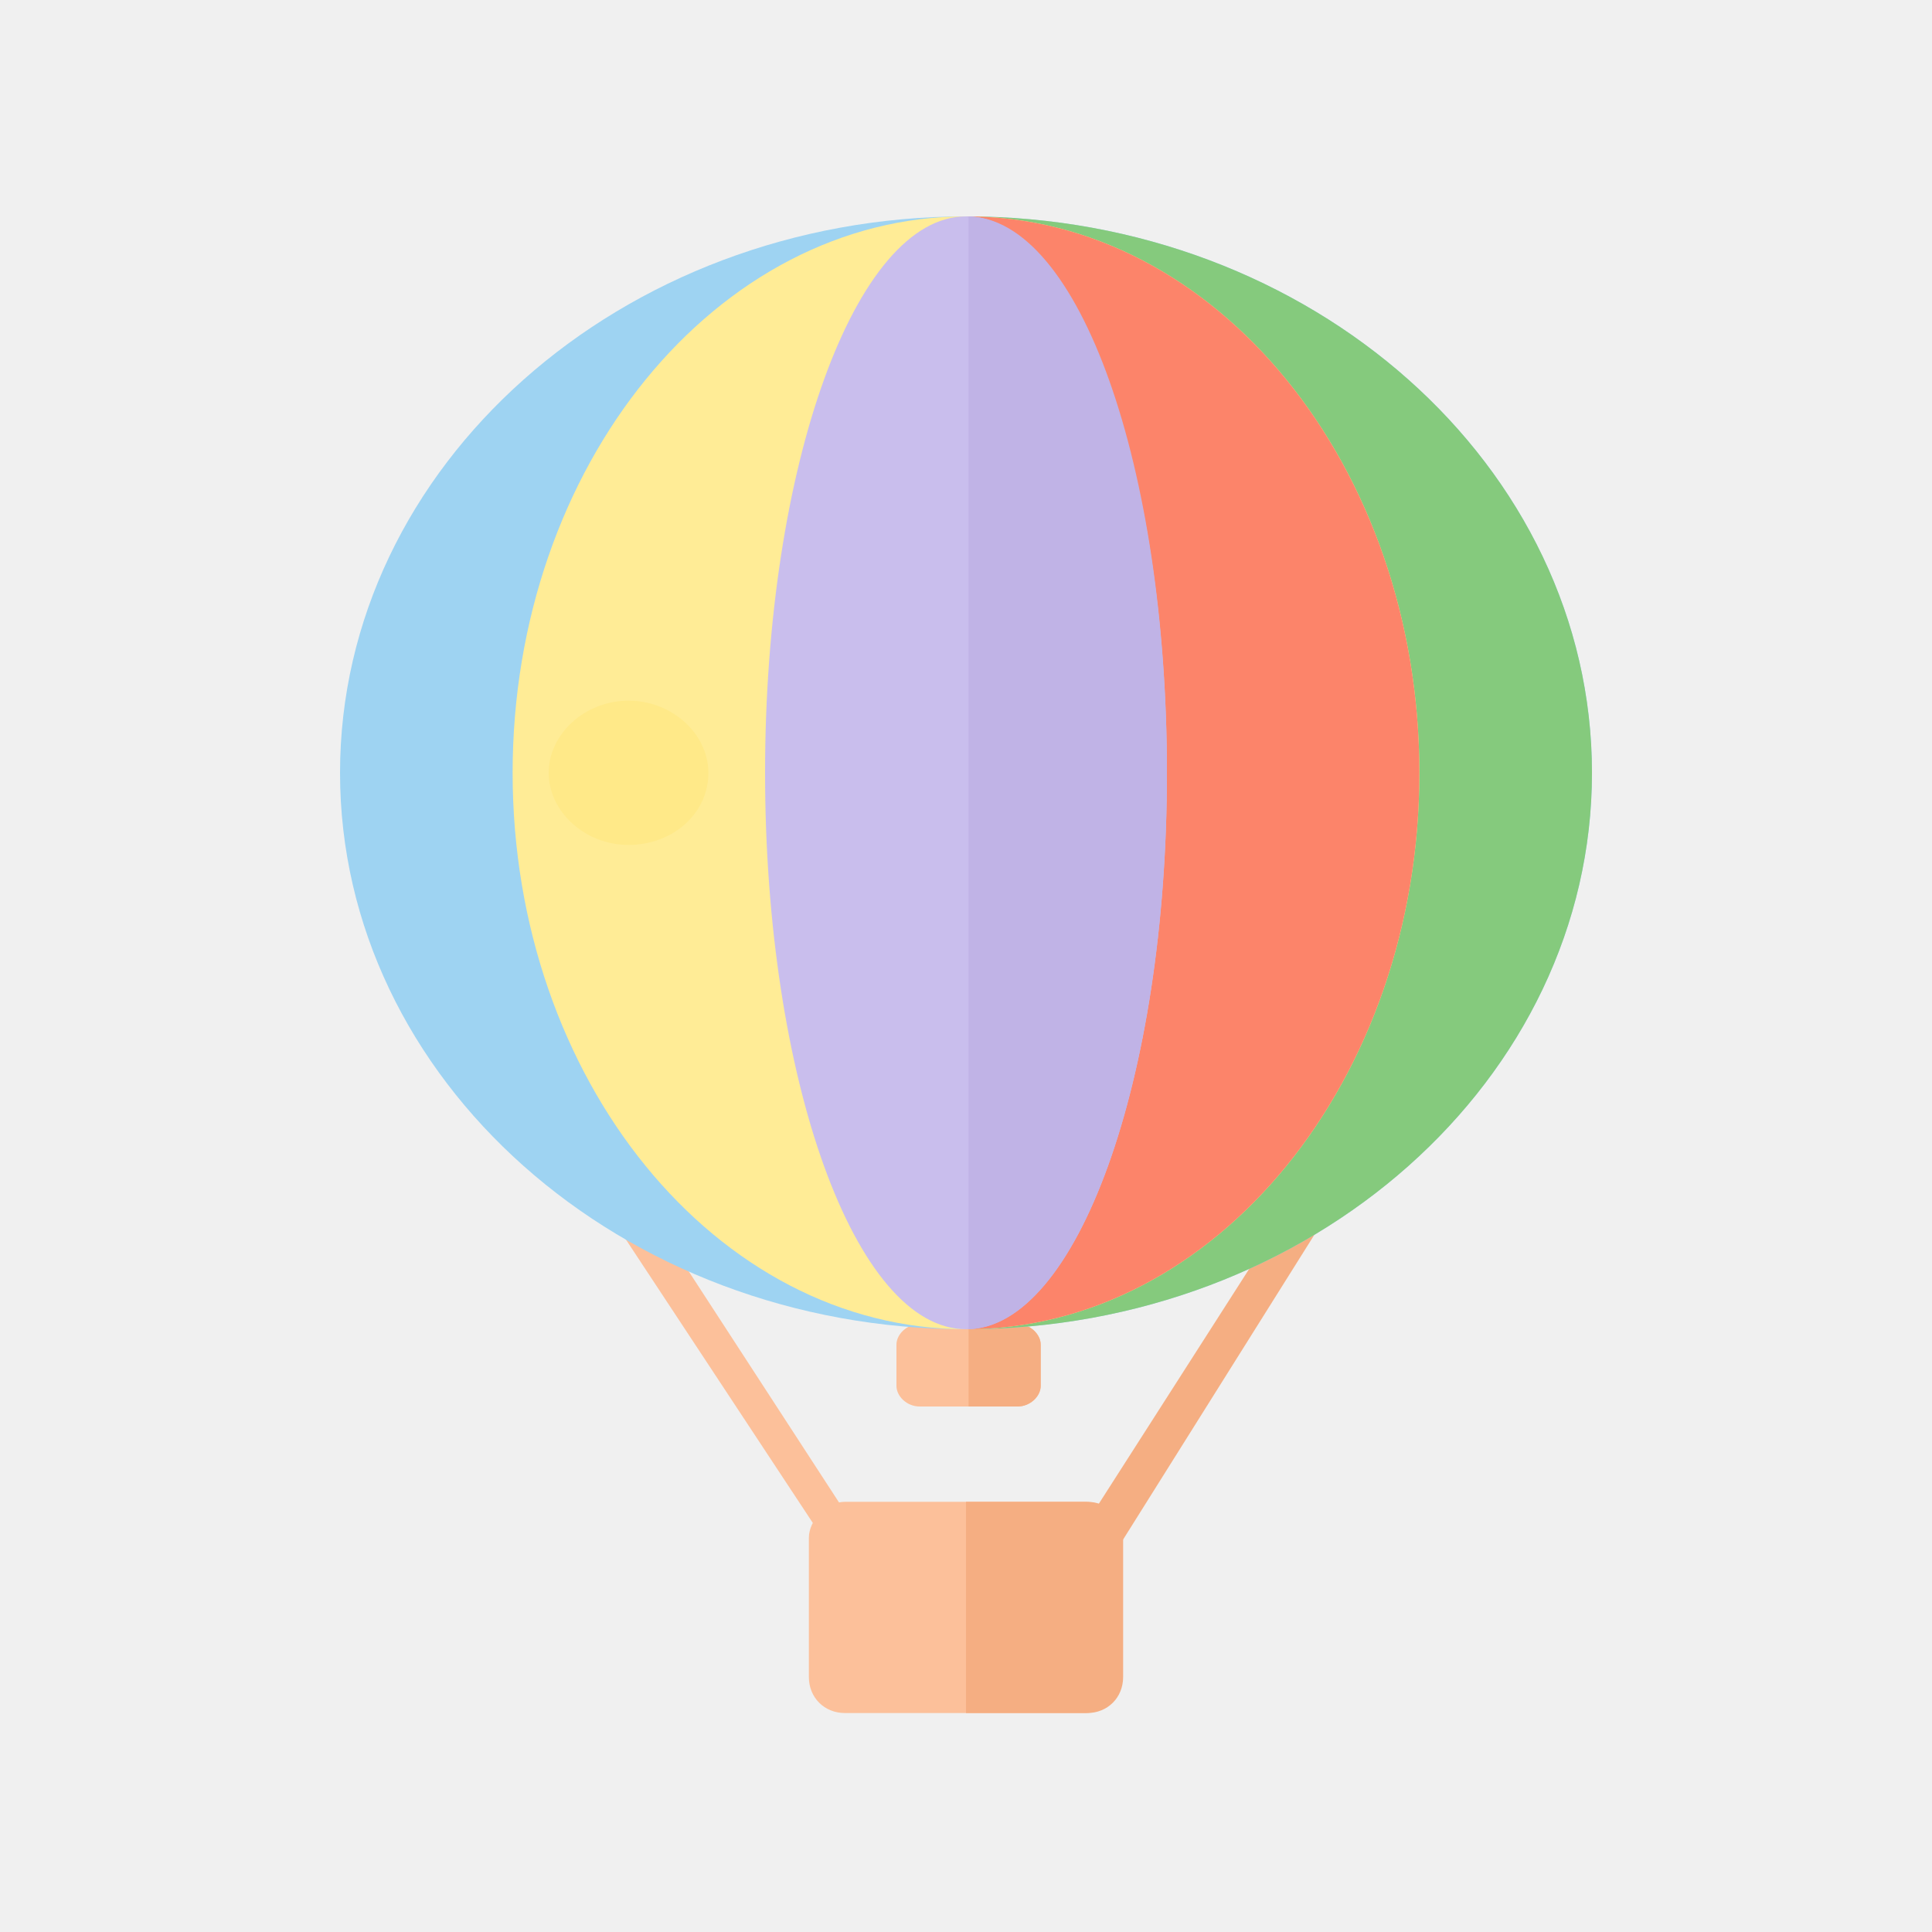
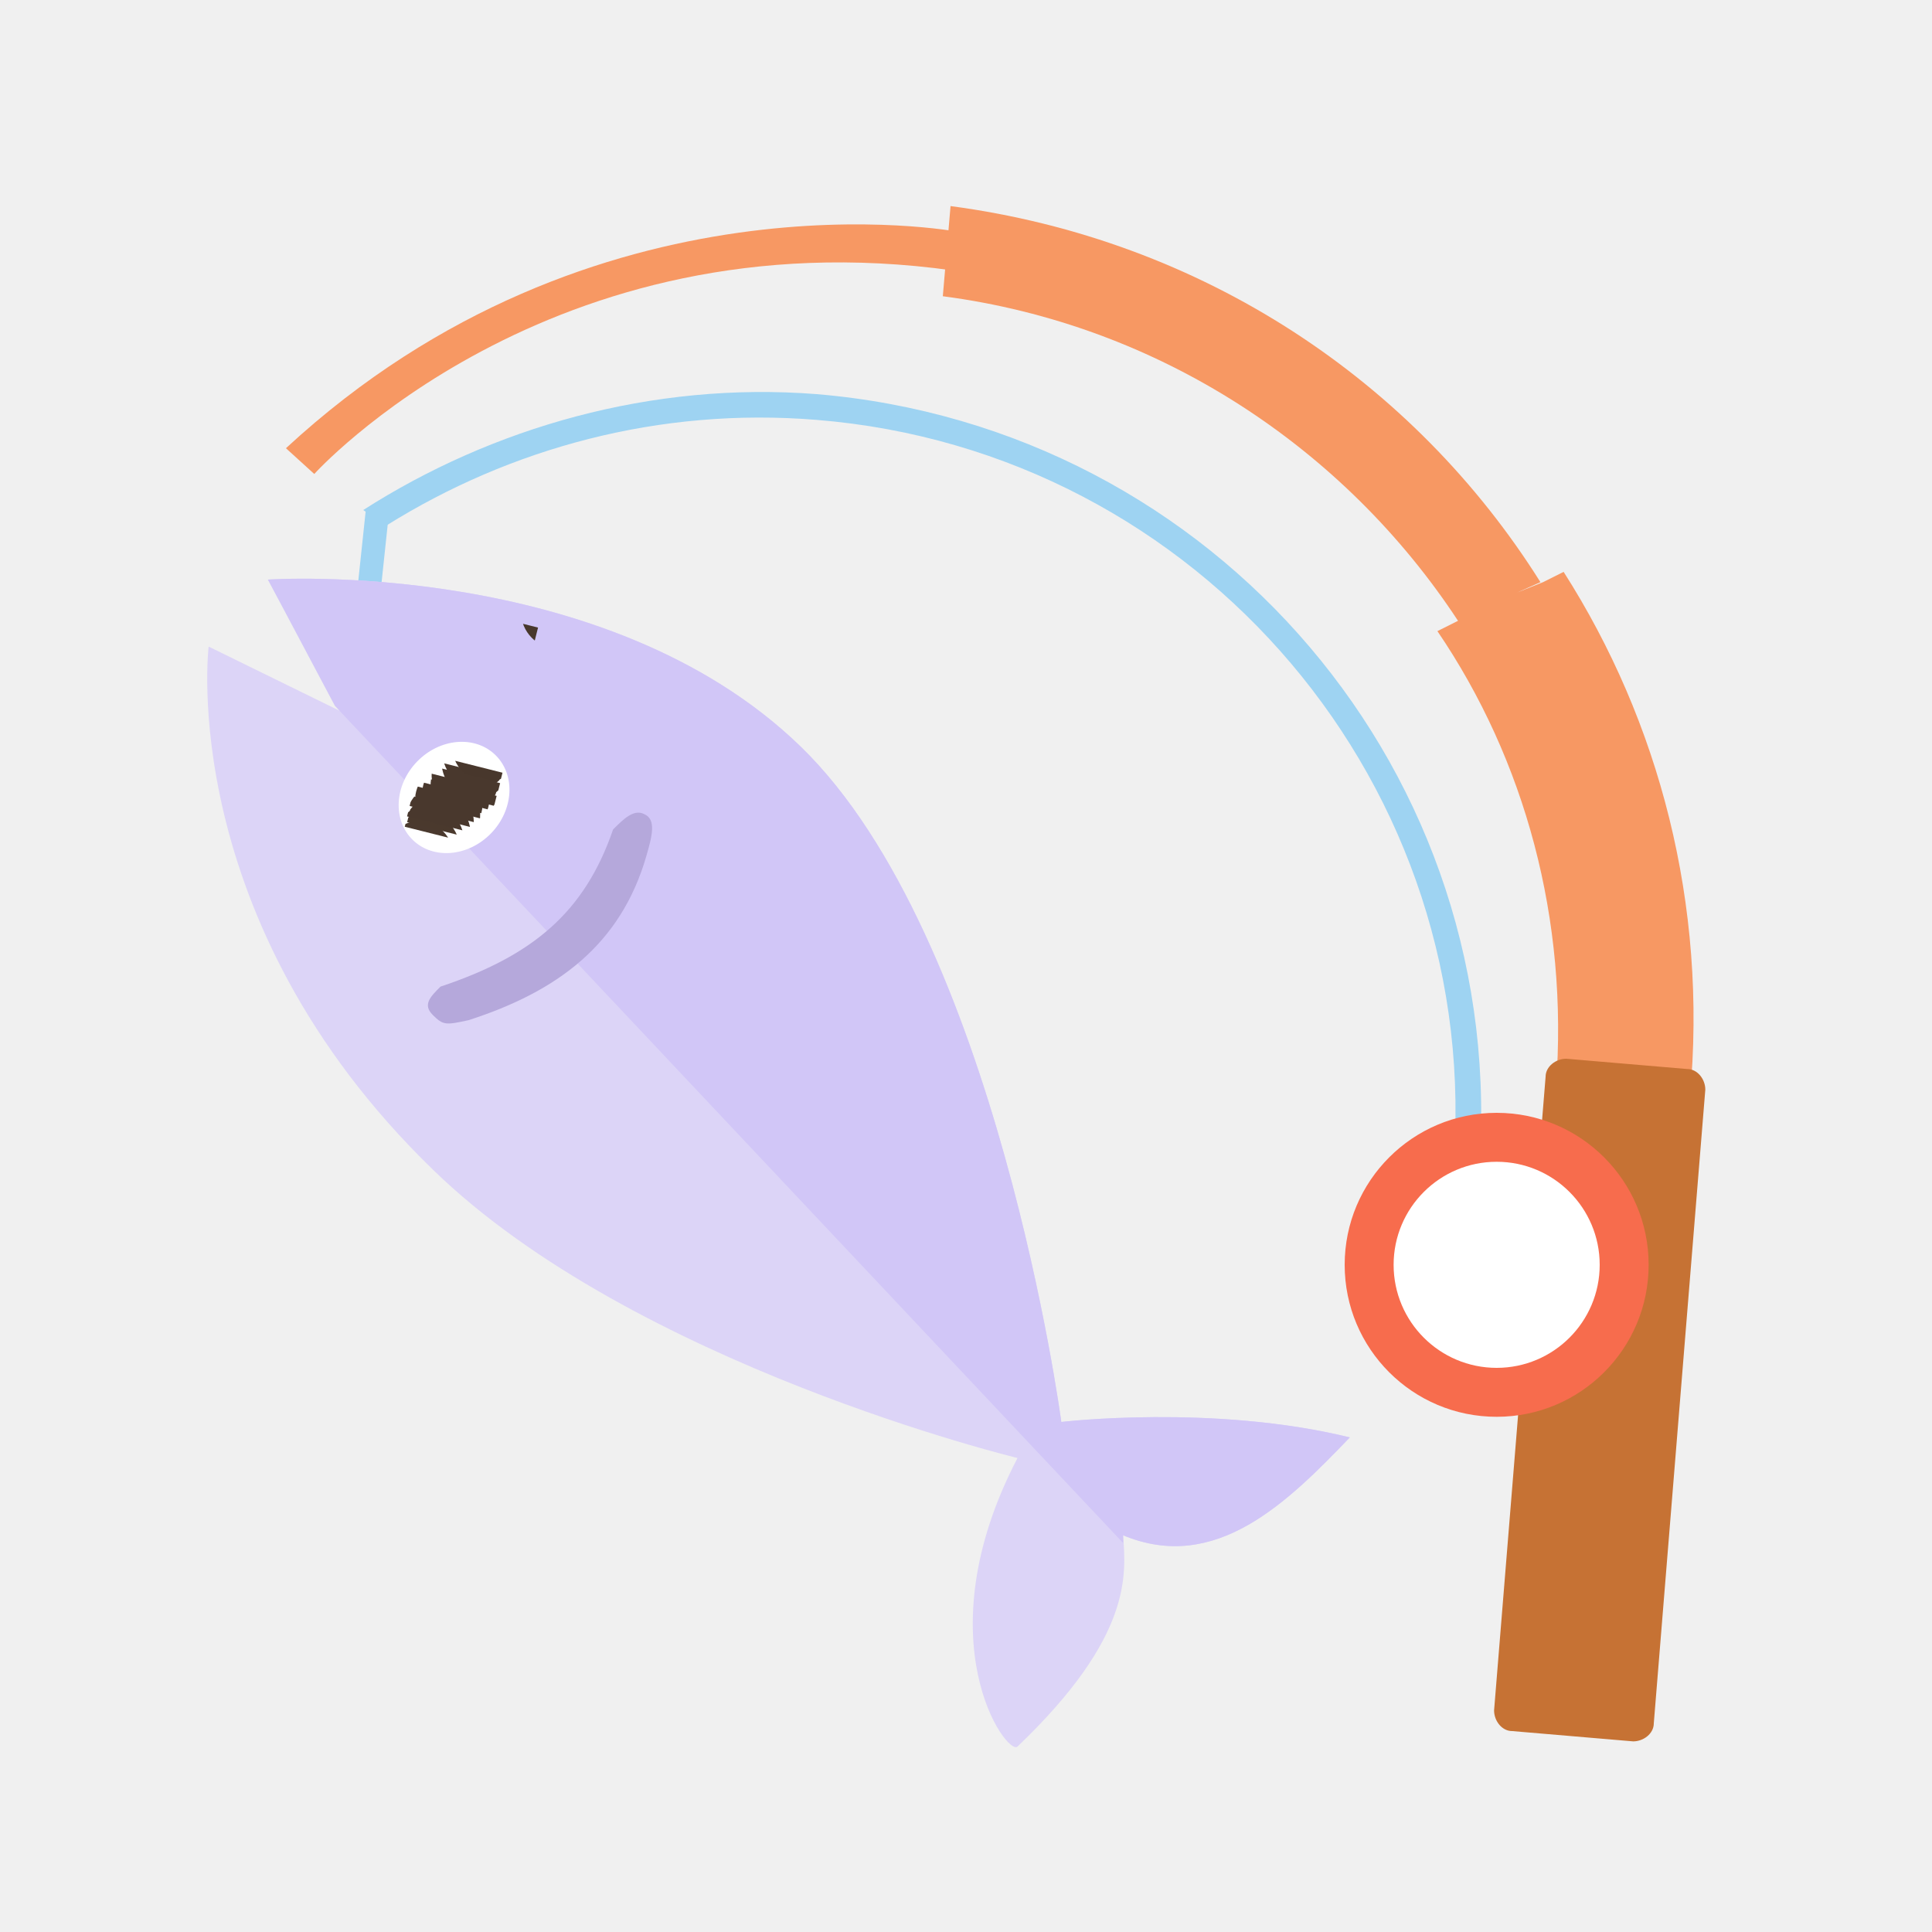
- <svg xmlns="http://www.w3.org/2000/svg" width="75" height="75" viewBox="0 0 75 75">
-   <path fill-rule="evenodd" clip-rule="evenodd" fill="#F5AE82" d="M52.3 45.9l-1.4-.4L42 59.4l1.2 1z" />
-   <path fill-rule="evenodd" clip-rule="evenodd" fill="#FCC09A" d="M32.8 58.3h9.3c.8 0 1.4.6 1.4 1.4v5.4c0 .8-.6 1.4-1.4 1.4h-9.3c-.8 0-1.4-.6-1.4-1.4v-5.4c0-.7.7-1.4 1.4-1.4z" />
-   <path fill-rule="evenodd" clip-rule="evenodd" fill="#F5AE82" d="M37.5 58.3h4.7c.8 0 1.4.6 1.4 1.4v5.4c0 .8-.6 1.4-1.4 1.4h-4.7v-8.2z" />
-   <path fill-rule="evenodd" clip-rule="evenodd" fill="#FCC09A" d="M35.7 51.4h3.8c.5 0 .9.4.9.8v1.6c0 .4-.4.8-.9.8h-3.8c-.5 0-.9-.4-.9-.8v-1.6c0-.4.4-.8.9-.8z" />
-   <path fill-rule="evenodd" clip-rule="evenodd" fill="#F5AE82" d="M37.6 51.4h1.9c.5 0 .9.4.9.8v1.6c0 .4-.4.8-.9.8h-1.9v-3.2z" />
-   <path fill-rule="evenodd" clip-rule="evenodd" fill="#FCC09A" d="M22.9 46l1.2-.7 9.3 14.3-1.2.5z" />
-   <path fill-rule="evenodd" clip-rule="evenodd" fill="#9ED3F2" d="M37.5 51.6c13.4 0 24.3-9.7 24.3-21.6 0-11.9-10.9-21.6-24.3-21.6S13.2 18.1 13.2 30c0 11.9 10.9 21.6 24.3 21.6z" />
-   <path fill-rule="evenodd" clip-rule="evenodd" fill="#85CA7D" d="M37.5 8.4c13.4 0 24.3 9.7 24.3 21.6 0 11.9-10.9 21.6-24.3 21.6V8.4z" />
-   <path fill-rule="evenodd" clip-rule="evenodd" fill="#FFEC96" d="M37.5 51.6c9.7 0 17.6-9.7 17.6-21.6 0-11.9-7.9-21.6-17.6-21.6-9.7 0-17.6 9.7-17.6 21.6 0 11.9 7.9 21.6 17.6 21.6z" />
-   <path fill-rule="evenodd" clip-rule="evenodd" fill="#FC846A" d="M37.5 8.4c9.7 0 17.6 9.7 17.6 21.6 0 11.9-7.9 21.6-17.6 21.6V8.4z" />
-   <path fill-rule="evenodd" clip-rule="evenodd" fill="#C9BEED" d="M37.5 51.6c4.3 0 7.8-9.7 7.8-21.6 0-11.9-3.5-21.6-7.8-21.6s-7.8 9.7-7.8 21.6c0 11.9 3.5 21.6 7.8 21.6z" />
-   <path fill="#FFE988" d="M24.4 27.2c1.7 0 3.1 1.3 3.1 2.8 0 1.6-1.4 2.8-3.1 2.8-1.7 0-3.1-1.3-3.1-2.8 0-1.5 1.4-2.8 3.1-2.8z" />
-   <path fill-rule="evenodd" clip-rule="evenodd" fill="#C0B3E6" d="M37.6 8.4c4.3.1 7.7 9.7 7.7 21.6 0 11.9-3.5 21.5-7.7 21.6V8.4z" />
+ <svg xmlns="http://www.w3.org/2000/svg" xmlns:xlink="http://www.w3.org/1999/xlink" width="75" height="75" viewBox="0 0 75 75">
+   <path fill="#F79863" d="M36.9 8l-.3 3.5c8.4 1.1 15.6 5.9 20 12.6l1-.5 1.3-.6.9-.4C54.9 14.8 46.7 9.3 36.9 8zm23.8 14.2l-.8.4-1 .4-1.3.6-1 .5-.8.4c3.4 5 5.1 11.2 4.6 17.7-.2 2.9 4.9 4.3 5.2.4.7-7.5-1.2-14.6-4.9-20.4z" />
+   <path fill="#C67234" d="M64.2 66.9c0 .4-.4.7-.8.7l-4.7-.4c-.4 0-.7-.4-.7-.8l2-24.6c0-.4.4-.7.8-.7l4.7.4c.4 0 .7.4.7.8l-2 24.6z" />
+   <path fill="#9ED3F2" d="M31.7 16.3c14.9 1.2 26 14.3 24.7 29.2-.1.7-.1 1.4-.3 2.1l1 .1c.1-.7.2-1.4.3-2.1 1.3-15.5-10.2-29-25.7-30.3-6.4-.5-12.6 1.3-17.6 4.5l.9.6c4.8-3 10.6-4.6 16.7-4.1z" />
+   <circle fill="#F76C4D" cx="58.1" cy="49.1" r="5.9" />
+   <circle fill="#fff" cx="58.1" cy="49.1" r="4" />
+   <path fill="#9ED3F2" d="M12.8 33l.9.1 1.4-13.2-.9-.1z" />
+   <path fill="#DCD4F7" d="M10.4 22.5s13.1-.9 20.7 6.5 10.1 26.2 10.1 26.2 5.9-.7 11.2.6c-2.4 2.5-5.2 5.3-8.8 3.8.1 1.5.4 3.9-4.1 8.2-.4.4-3.7-4.1 0-11.2 0 0-14.9-3.6-22.7-11.2-10-9.7-8.7-20.3-8.7-20.3l5.1 2.5-2.8-5.1z" />
+   <path fill="#D1C6F7" d="M10.4 22.5s13.1-.9 20.7 6.5 10.1 26.2 10.1 26.2 5.9-.7 11.2.6c-2.4 2.5-5.2 5.3-8.8 3.8 0 .1 0 .2 0 .3L13 27.4l-2.6-4.9z" />
+   <ellipse transform="matrix(.696 -.718 .718 .696 -16.881 22.018)" fill="#fff" cx="17.6" cy="31" rx="2.3" ry="2" />
+   <defs>
+     <ellipse id="a" transform="matrix(.851 -.526 .526 .851 -13.663 14.066)" cx="17.9" cy="31.1" rx="1.3" ry="1.4" />
+   </defs>
+   <clipPath id="b">
+     <use xlink:href="#a" overflow="visible" />
+   </clipPath>
+   <path transform="matrix(-.97 -.244 .244 -.97 26.117 67.818)" clip-path="url(#b)" fill="#4A392E" d="M15.7 32.1h3.1v.4h-3.1z" />
+   <defs>
+     <ellipse id="c" transform="matrix(.851 -.526 .526 .851 -13.661 14.037)" cx="17.9" cy="31.1" rx="1.3" ry="1.4" />
+   </defs>
+   <clipPath id="d">
+     <use xlink:href="#c" overflow="visible" />
+   </clipPath>
+   <path transform="matrix(-.97 -.244 .244 -.97 26.354 67.47)" clip-path="url(#d)" fill="#4A392D" d="M15.8 31.9h3.1v.4h-3.1z" />
+   <defs>
+     <ellipse id="e" transform="matrix(.851 -.526 .526 .851 -13.657 14.005)" cx="17.8" cy="31" rx="1.3" ry="1.4" />
+   </defs>
+   <clipPath id="f">
+     <use xlink:href="#e" overflow="visible" />
+   </clipPath>
+   <path transform="matrix(-.97 -.244 .244 -.97 26.4 67.053)" clip-path="url(#f)" fill="#49382D" d="M15.8 31.7h3.1v.4h-3.1z" />
+   <defs>
+     <ellipse id="g" transform="matrix(.85 -.526 .526 .85 -13.659 13.986)" cx="17.8" cy="31" rx="1.3" ry="1.4" />
+   </defs>
+   <clipPath id="h">
+     <use xlink:href="#g" overflow="visible" />
+   </clipPath>
+   <path transform="matrix(-.97 -.244 .244 -.97 26.648 66.703)" clip-path="url(#h)" fill="#49382D" d="M15.9 31.5H19v.4h-3.1z" />
+   <defs>
+     <ellipse id="i" transform="matrix(.851 -.526 .526 .851 -13.656 13.954)" cx="17.7" cy="31" rx="1.3" ry="1.4" />
+   </defs>
+   <clipPath id="j">
+     <use xlink:href="#i" overflow="visible" />
+   </clipPath>
+   <path transform="matrix(-.97 -.244 .244 -.97 26.694 66.285)" clip-path="url(#j)" fill="#49382D" d="M15.9 31.3H19v.4h-3.1z" />
+   <defs>
+     <ellipse id="k" transform="matrix(.85 -.526 .526 .85 -13.655 13.932)" cx="17.7" cy="31" rx="1.3" ry="1.4" />
+   </defs>
+   <clipPath id="l">
+     <use xlink:href="#k" overflow="visible" />
+   </clipPath>
+   <path transform="matrix(-.97 -.244 .244 -.97 26.939 65.933)" clip-path="url(#l)" fill="#49382D" d="M16 31.1h3.1v.4H16z" />
+   <defs>
+     <ellipse id="m" transform="matrix(.851 -.526 .526 .851 -13.643 13.884)" cx="17.6" cy="31" rx="1.3" ry="1.4" />
+   </defs>
+   <clipPath id="n">
+     <use xlink:href="#m" overflow="visible" />
+   </clipPath>
+   <path transform="matrix(-.97 -.244 .244 -.97 26.967 65.521)" clip-path="url(#n)" fill="#49382D" d="M16 30.9h3.1v.4H16z" />
+   <defs>
+     <ellipse id="o" transform="matrix(.851 -.526 .526 .851 -13.644 13.864)" cx="17.6" cy="30.9" rx="1.3" ry="1.4" />
+   </defs>
+   <clipPath id="p">
+     <use xlink:href="#o" overflow="visible" />
+   </clipPath>
+   <path transform="matrix(-.97 -.244 .244 -.97 27.215 65.166)" clip-path="url(#p)" fill="#49382D" d="M16.1 30.7h3.1v.4h-3.1z" />
+   <defs>
+     <ellipse id="q" transform="matrix(.851 -.526 .526 .851 -13.645 13.839)" cx="17.5" cy="30.9" rx="1.3" ry="1.4" />
+   </defs>
+   <clipPath id="r">
+     <use xlink:href="#q" overflow="visible" />
+   </clipPath>
+   <path transform="matrix(-.97 -.244 .244 -.97 27.454 64.821)" clip-path="url(#r)" fill="#49382D" d="M16.2 30.5h3.1v.4h-3.1z" />
+   <defs>
+     <ellipse id="s" transform="matrix(.851 -.526 .526 .851 -13.642 13.811)" cx="17.5" cy="30.9" rx="1.3" ry="1.4" />
+   </defs>
+   <clipPath id="t">
+     <use xlink:href="#s" overflow="visible" />
+   </clipPath>
+   <path transform="matrix(-.97 -.244 .244 -.97 27.505 64.401)" clip-path="url(#t)" fill="#49382D" d="M16.2 30.3h3.1v.4h-3.1z" />
+   <defs>
+     <ellipse id="u" transform="matrix(.851 -.526 .526 .851 -13.635 13.775)" cx="17.4" cy="30.9" rx="1.3" ry="1.4" />
+   </defs>
+   <clipPath id="v">
+     <use xlink:href="#u" overflow="visible" />
+   </clipPath>
+   <path transform="matrix(-.97 -.244 .244 -.97 27.808 63.867)" clip-path="url(#v)" fill="#49382D" d="M16.3 30h3.1v.4h-3.1z" />
+   <defs>
+     <ellipse id="w" transform="matrix(.851 -.526 .526 .851 -13.631 13.743)" cx="17.4" cy="30.9" rx="1.3" ry="1.4" />
+   </defs>
+   <clipPath id="x">
+     <use xlink:href="#w" overflow="visible" />
+   </clipPath>
+   <path transform="matrix(-.97 -.244 .244 -.97 27.853 63.45)" clip-path="url(#x)" fill="#49382D" d="M16.3 29.8h3.1v.4h-3.1z" />
+   <defs>
+     <ellipse id="y" transform="matrix(.851 -.526 .526 .851 -13.631 13.72)" cx="17.3" cy="30.8" rx="1.3" ry="1.4" />
+   </defs>
+   <clipPath id="z">
+     <use xlink:href="#y" overflow="visible" />
+   </clipPath>
+   <path transform="matrix(-.97 -.244 .244 -.97 28.095 63.098)" clip-path="url(#z)" fill="#48372C" d="M16.4 29.6h3.1v.4h-3.1z" />
+   <defs>
+     <ellipse id="A" transform="matrix(.851 -.526 .526 .851 -13.597 13.32)" cx="16.6" cy="30.6" rx="1.3" ry="1.4" />
+   </defs>
+   <clipPath id="B">
+     <use xlink:href="#A" overflow="visible" />
+   </clipPath>
+   <path transform="matrix(-.97 -.244 .244 -.97 30.178 57.538)" clip-path="url(#B)" fill="#48372C" d="M17.1 23.9h3.1v6h-3.1z" />
+   <path fill="#F79863" d="M11.1 17.4l1.1 1S21.3 8.3 37 10.5l.2-1.5s-14.1-2.7-26.1 8.4z" />
+   <path fill="#B5A8DB" d="M23.8 32.2c.4-.4.8-.8 1.2-.6.5.2.3.9.1 1.6-1 3.5-3.5 5.3-6.9 6.4-.9.2-1 .2-1.4-.2s-.1-.7.3-1.1c3.6-1.2 5.6-2.9 6.7-6.1z" />
</svg>
